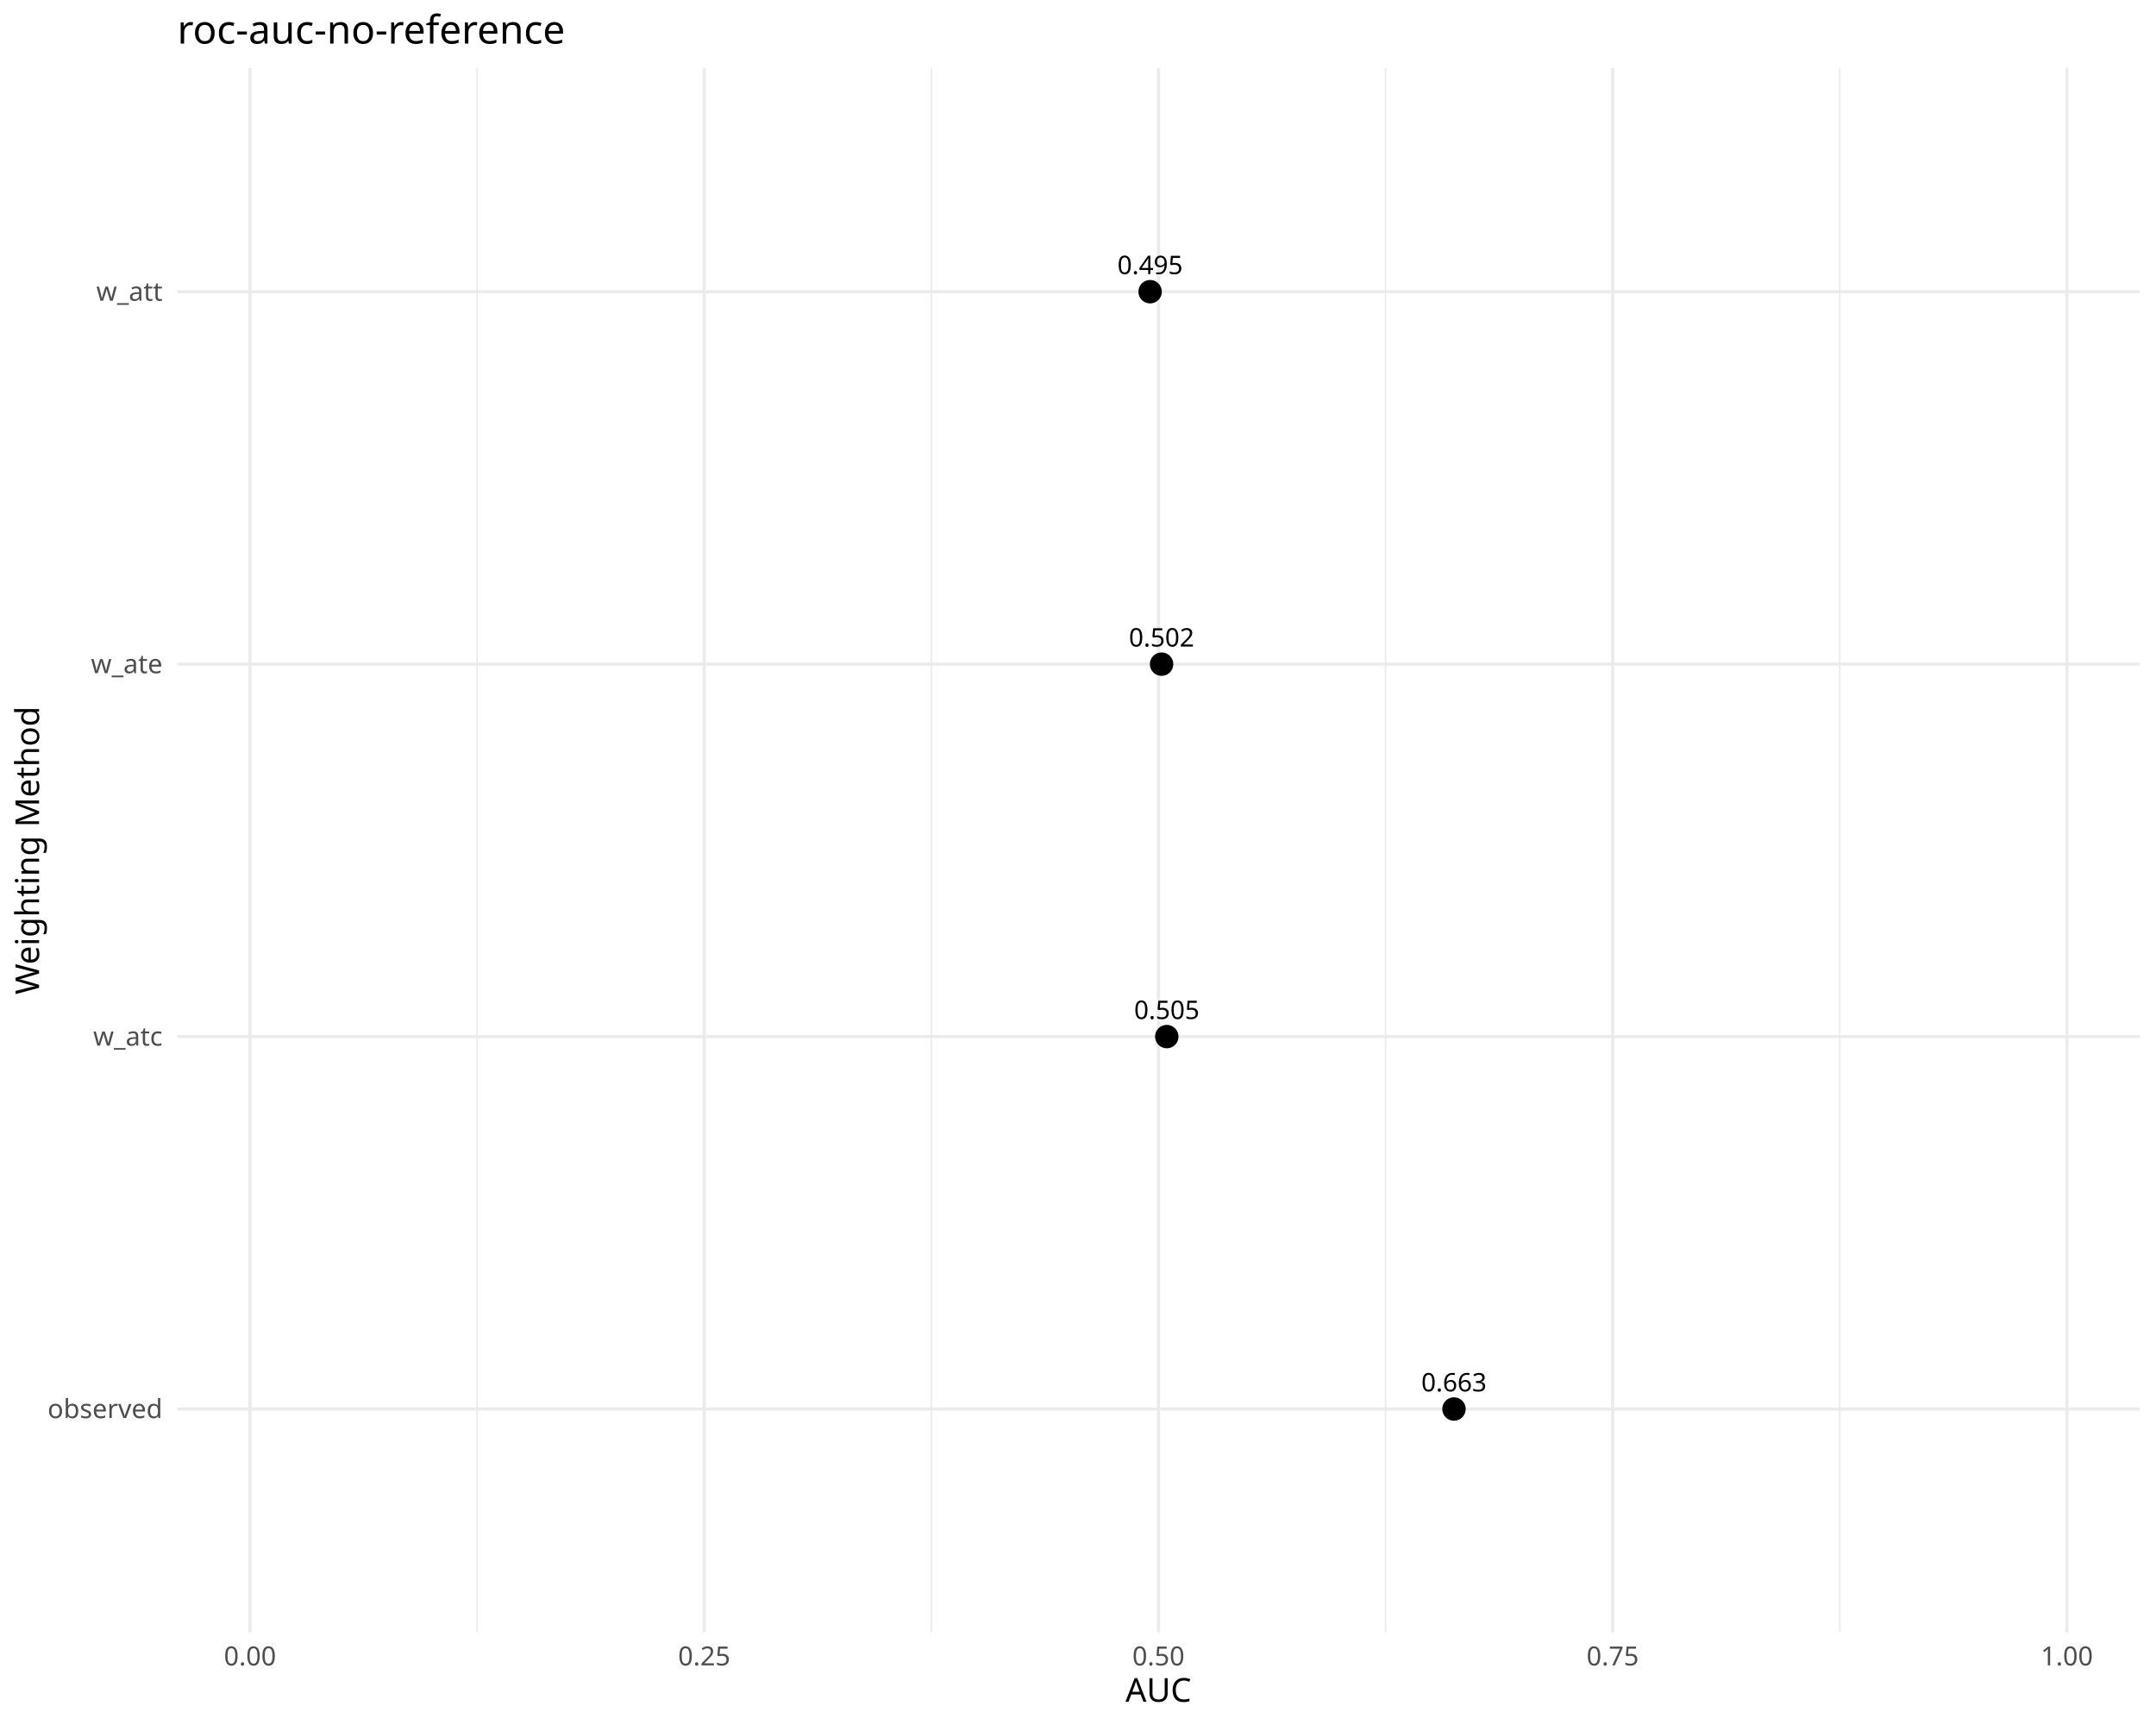
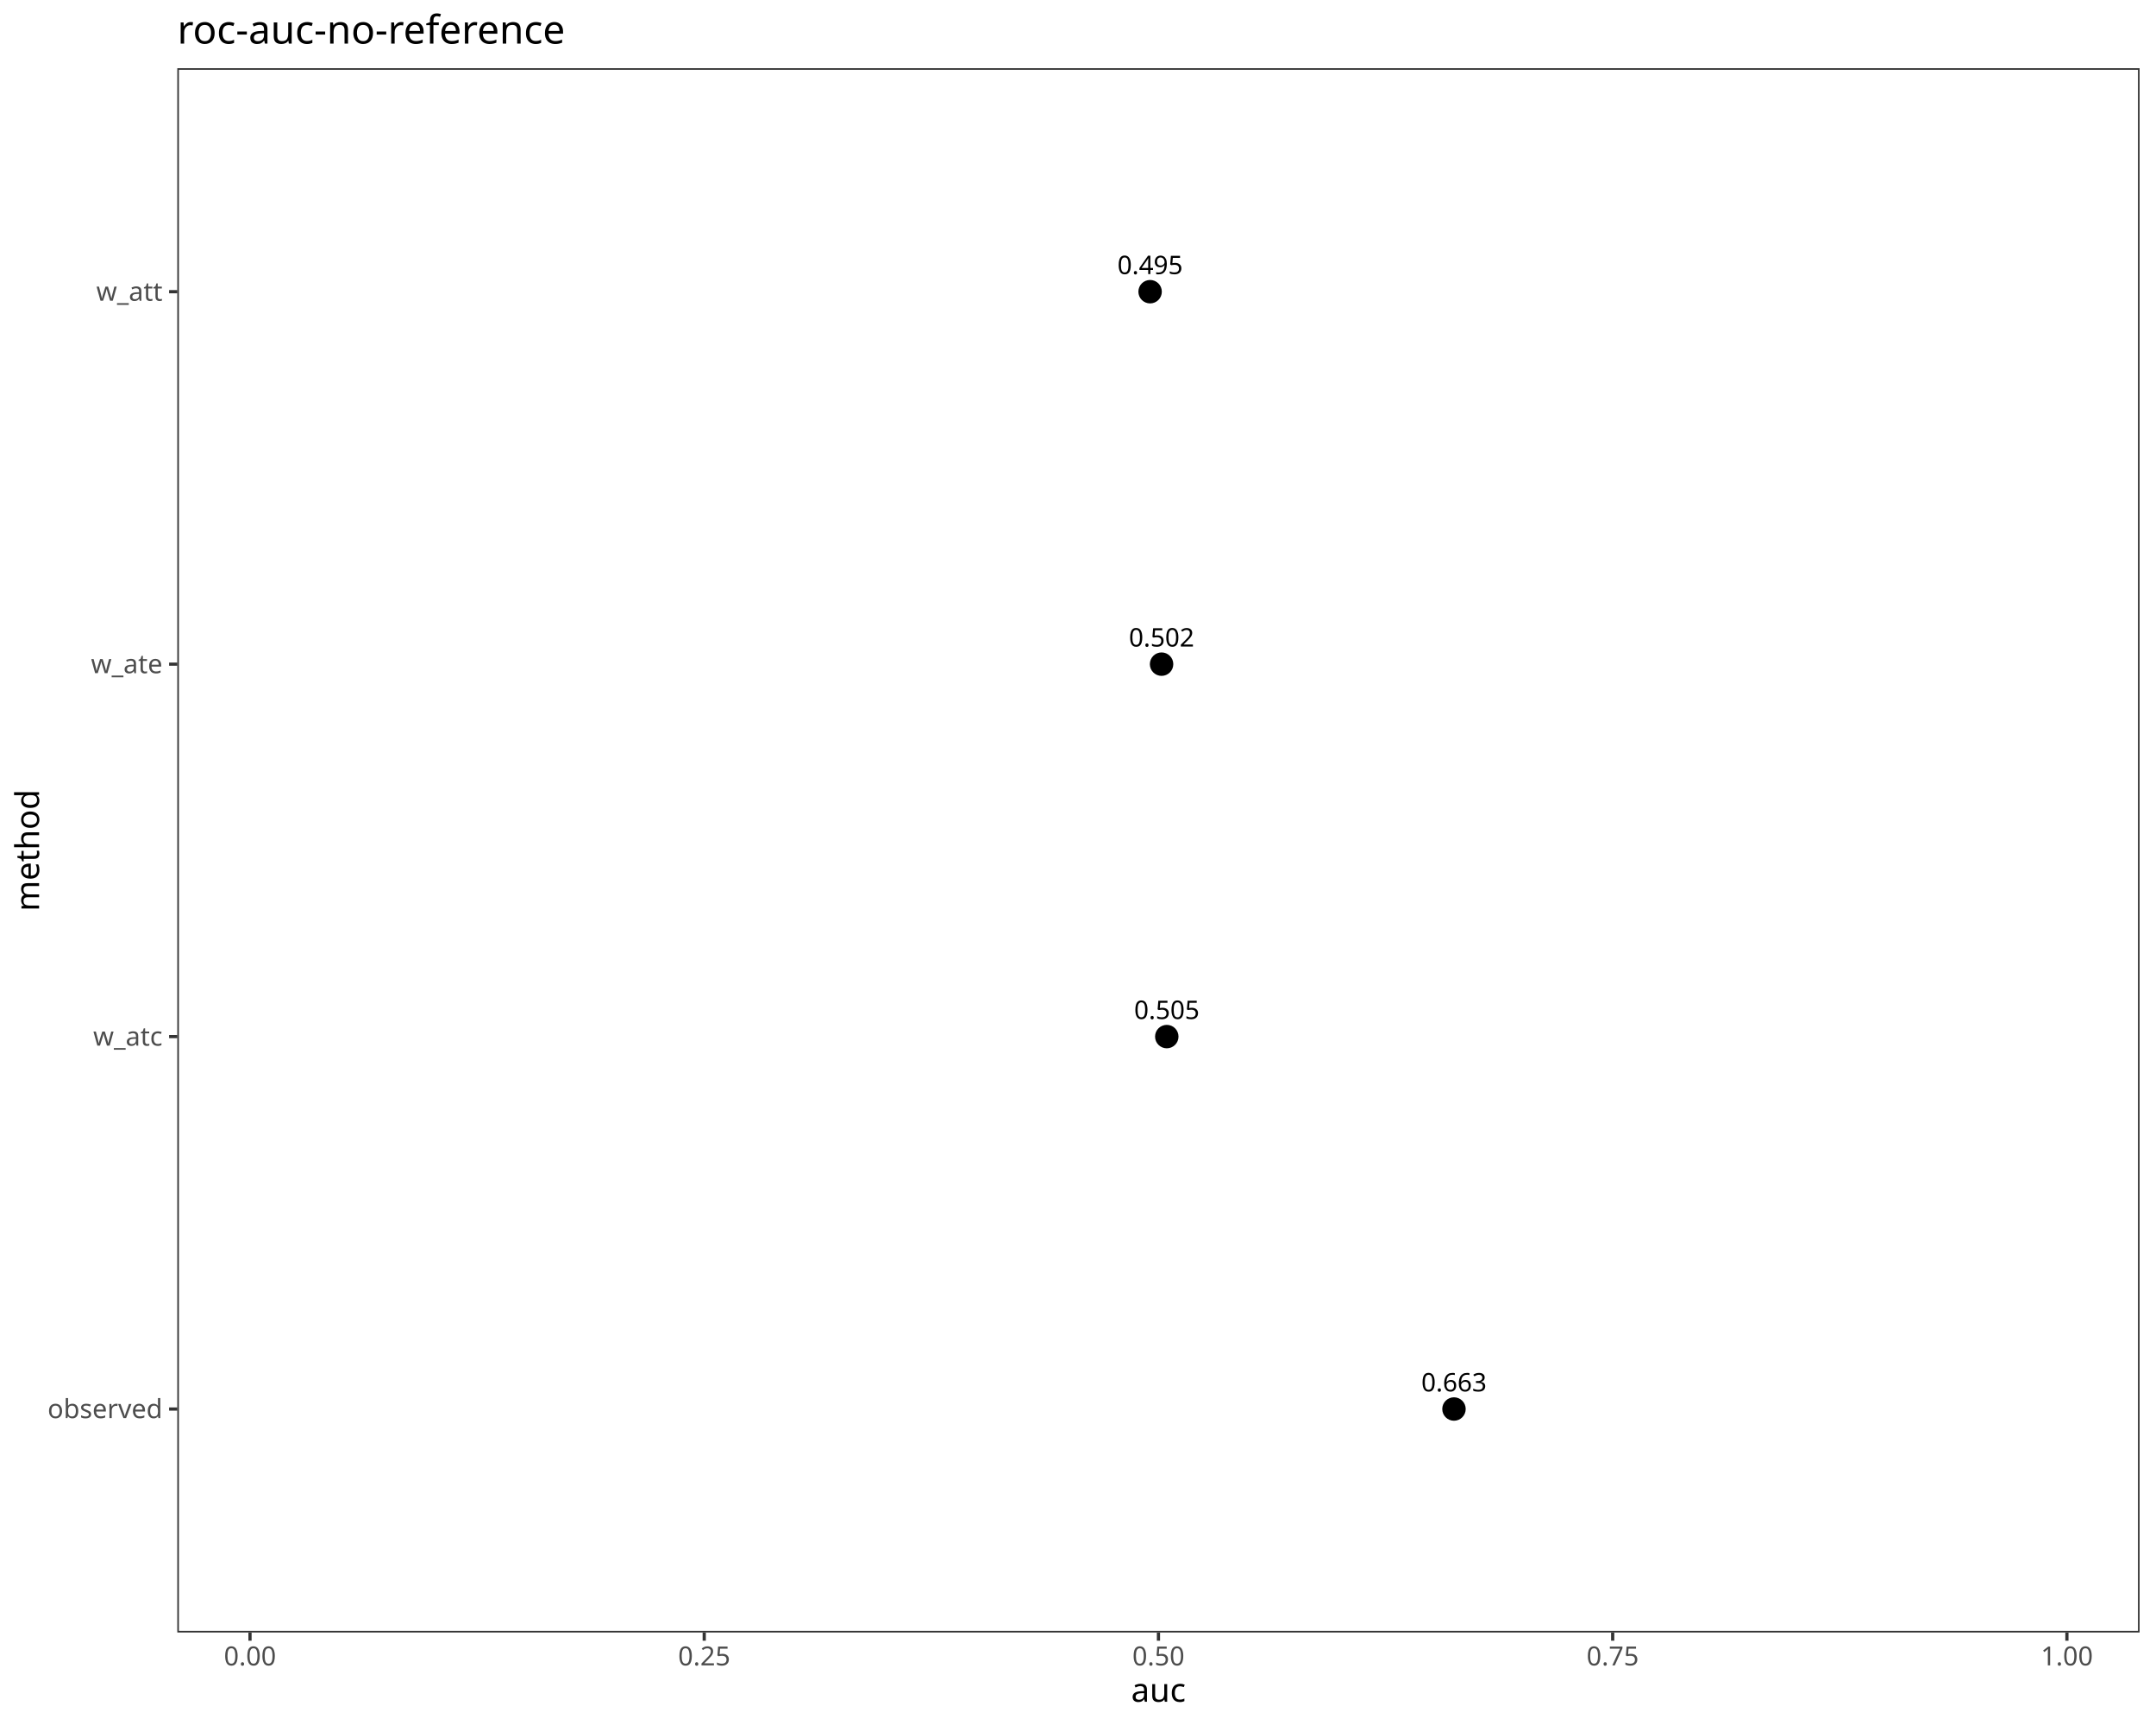
<svg xmlns="http://www.w3.org/2000/svg" class="svglite" data-engine-version="2.0" width="720.00pt" height="576.00pt" viewBox="0 0 720.00 576.00">
  <defs>
    <style type="text/css">
    .svglite line, .svglite polyline, .svglite polygon, .svglite path, .svglite rect, .svglite circle {
      fill: none;
      stroke: #000000;
      stroke-linecap: round;
      stroke-linejoin: round;
      stroke-miterlimit: 10.00;
    }
  </style>
  </defs>
  <rect width="100%" height="100%" style="stroke: none; fill: #FFFFFF;" />
  <defs>
    <clipPath id="cpMC4wMHw3MjAuMDB8MC4wMHw1NzYuMDA=">
      <rect x="0.00" y="0.00" width="720.00" height="576.00" />
    </clipPath>
  </defs>
  <g clip-path="url(#cpMC4wMHw3MjAuMDB8MC4wMHw1NzYuMDA=)">
- </g>
+     <rect x="0.00" y="0.00" width="720.00" height="576.00" style="stroke-width: 1.07; stroke: #FFFFFF; fill: #FFFFFF;" />
+   </g>
  <defs>
    <clipPath id="cpNTkuMjF8NzE0LjUyfDIyLjc4fDU0NS4xMQ==">
      <rect x="59.21" y="22.78" width="655.31" height="522.33" />
    </clipPath>
  </defs>
  <g clip-path="url(#cpNTkuMjF8NzE0LjUyfDIyLjc4fDU0NS4xMQ==)">
-     <polyline points="159.33,545.11 159.33,22.78 " style="stroke-width: 0.53; stroke: #EBEBEB; stroke-linecap: butt;" />
-     <polyline points="311.02,545.11 311.02,22.78 " style="stroke-width: 0.53; stroke: #EBEBEB; stroke-linecap: butt;" />
-     <polyline points="462.71,545.11 462.71,22.78 " style="stroke-width: 0.53; stroke: #EBEBEB; stroke-linecap: butt;" />
-     <polyline points="614.40,545.11 614.40,22.78 " style="stroke-width: 0.53; stroke: #EBEBEB; stroke-linecap: butt;" />
-     <polyline points="59.21,470.49 714.52,470.49 " style="stroke-width: 1.07; stroke: #EBEBEB; stroke-linecap: butt;" />
-     <polyline points="59.21,346.13 714.52,346.13 " style="stroke-width: 1.07; stroke: #EBEBEB; stroke-linecap: butt;" />
-     <polyline points="59.21,221.77 714.52,221.77 " style="stroke-width: 1.07; stroke: #EBEBEB; stroke-linecap: butt;" />
-     <polyline points="59.21,97.40 714.52,97.40 " style="stroke-width: 1.07; stroke: #EBEBEB; stroke-linecap: butt;" />
-     <polyline points="83.49,545.11 83.49,22.78 " style="stroke-width: 1.07; stroke: #EBEBEB; stroke-linecap: butt;" />
-     <polyline points="235.18,545.11 235.18,22.78 " style="stroke-width: 1.07; stroke: #EBEBEB; stroke-linecap: butt;" />
-     <polyline points="386.87,545.11 386.87,22.78 " style="stroke-width: 1.07; stroke: #EBEBEB; stroke-linecap: butt;" />
-     <polyline points="538.56,545.11 538.56,22.78 " style="stroke-width: 1.07; stroke: #EBEBEB; stroke-linecap: butt;" />
-     <polyline points="690.25,545.11 690.25,22.78 " style="stroke-width: 1.07; stroke: #EBEBEB; stroke-linecap: butt;" />
+     <rect x="59.21" y="22.78" width="655.31" height="522.33" style="stroke-width: 1.07; stroke: none; fill: #FFFFFF;" />
    <circle cx="485.56" cy="470.49" r="3.56" style="stroke-width: 0.71; fill: #000000;" />
    <circle cx="387.91" cy="221.77" r="3.56" style="stroke-width: 0.71; fill: #000000;" />
    <circle cx="384.08" cy="97.40" r="3.56" style="stroke-width: 0.71; fill: #000000;" />
    <circle cx="389.65" cy="346.13" r="3.56" style="stroke-width: 0.71; fill: #000000;" />
    <text x="485.56" y="464.62" text-anchor="middle" style="font-size: 8.54px; font-family: sans;" textLength="21.36px" lengthAdjust="spacingAndGlyphs">0.663</text>
    <text x="387.91" y="215.89" text-anchor="middle" style="font-size: 8.54px; font-family: sans;" textLength="21.36px" lengthAdjust="spacingAndGlyphs">0.502</text>
    <text x="384.08" y="91.53" text-anchor="middle" style="font-size: 8.54px; font-family: sans;" textLength="21.36px" lengthAdjust="spacingAndGlyphs">0.495</text>
    <text x="389.65" y="340.26" text-anchor="middle" style="font-size: 8.54px; font-family: sans;" textLength="21.36px" lengthAdjust="spacingAndGlyphs">0.505</text>
+     <rect x="59.21" y="22.78" width="655.31" height="522.33" style="stroke-width: 1.07; stroke: #333333;" />
  </g>
  <g clip-path="url(#cpMC4wMHw3MjAuMDB8MC4wMHw1NzYuMDA=)">
    <text x="54.28" y="473.52" text-anchor="end" style="font-size: 8.80px; fill: #4D4D4D; font-family: sans;" textLength="36.21px" lengthAdjust="spacingAndGlyphs">observed</text>
    <text x="54.28" y="349.16" text-anchor="end" style="font-size: 8.80px; fill: #4D4D4D; font-family: sans;" textLength="22.99px" lengthAdjust="spacingAndGlyphs">w_atc</text>
    <text x="54.28" y="224.79" text-anchor="end" style="font-size: 8.80px; fill: #4D4D4D; font-family: sans;" textLength="23.49px" lengthAdjust="spacingAndGlyphs">w_ate</text>
    <text x="54.28" y="100.43" text-anchor="end" style="font-size: 8.80px; fill: #4D4D4D; font-family: sans;" textLength="21.04px" lengthAdjust="spacingAndGlyphs">w_att</text>
+     <polyline points="56.47,470.49 59.21,470.49 " style="stroke-width: 1.07; stroke: #333333; stroke-linecap: butt;" />
+     <polyline points="56.47,346.13 59.21,346.13 " style="stroke-width: 1.07; stroke: #333333; stroke-linecap: butt;" />
+     <polyline points="56.47,221.77 59.21,221.77 " style="stroke-width: 1.07; stroke: #333333; stroke-linecap: butt;" />
+     <polyline points="56.47,97.40 59.21,97.40 " style="stroke-width: 1.07; stroke: #333333; stroke-linecap: butt;" />
+     <polyline points="83.49,547.85 83.49,545.11 " style="stroke-width: 1.07; stroke: #333333; stroke-linecap: butt;" />
+     <polyline points="235.18,547.85 235.18,545.11 " style="stroke-width: 1.07; stroke: #333333; stroke-linecap: butt;" />
+     <polyline points="386.87,547.85 386.87,545.11 " style="stroke-width: 1.07; stroke: #333333; stroke-linecap: butt;" />
+     <polyline points="538.56,547.85 538.56,545.11 " style="stroke-width: 1.07; stroke: #333333; stroke-linecap: butt;" />
+     <polyline points="690.25,547.85 690.25,545.11 " style="stroke-width: 1.07; stroke: #333333; stroke-linecap: butt;" />
    <text x="83.49" y="556.10" text-anchor="middle" style="font-size: 8.80px; fill: #4D4D4D; font-family: sans;" textLength="17.13px" lengthAdjust="spacingAndGlyphs">0.00</text>
    <text x="235.18" y="556.10" text-anchor="middle" style="font-size: 8.80px; fill: #4D4D4D; font-family: sans;" textLength="17.13px" lengthAdjust="spacingAndGlyphs">0.25</text>
    <text x="386.87" y="556.10" text-anchor="middle" style="font-size: 8.80px; fill: #4D4D4D; font-family: sans;" textLength="17.13px" lengthAdjust="spacingAndGlyphs">0.50</text>
    <text x="538.56" y="556.10" text-anchor="middle" style="font-size: 8.80px; fill: #4D4D4D; font-family: sans;" textLength="17.13px" lengthAdjust="spacingAndGlyphs">0.75</text>
    <text x="690.25" y="556.10" text-anchor="middle" style="font-size: 8.80px; fill: #4D4D4D; font-family: sans;" textLength="17.13px" lengthAdjust="spacingAndGlyphs">1.00</text>
-     <text x="386.87" y="568.24" text-anchor="middle" style="font-size: 11.00px; font-family: sans;" textLength="23.23px" lengthAdjust="spacingAndGlyphs">AUC</text>
-     <text transform="translate(13.05,283.95) rotate(-90)" text-anchor="middle" style="font-size: 11.00px; font-family: sans;" textLength="88.66px" lengthAdjust="spacingAndGlyphs">Weighting Method</text>
+     <text x="386.87" y="568.24" text-anchor="middle" style="font-size: 11.00px; font-family: sans;" textLength="17.74px" lengthAdjust="spacingAndGlyphs">auc</text>
+     <text transform="translate(13.05,283.95) rotate(-90)" text-anchor="middle" style="font-size: 11.00px; font-family: sans;" textLength="36.70px" lengthAdjust="spacingAndGlyphs">method</text>
    <text x="59.21" y="14.56" style="font-size: 13.20px; font-family: sans;" textLength="123.27px" lengthAdjust="spacingAndGlyphs">roc-auc-no-reference</text>
  </g>
</svg>
